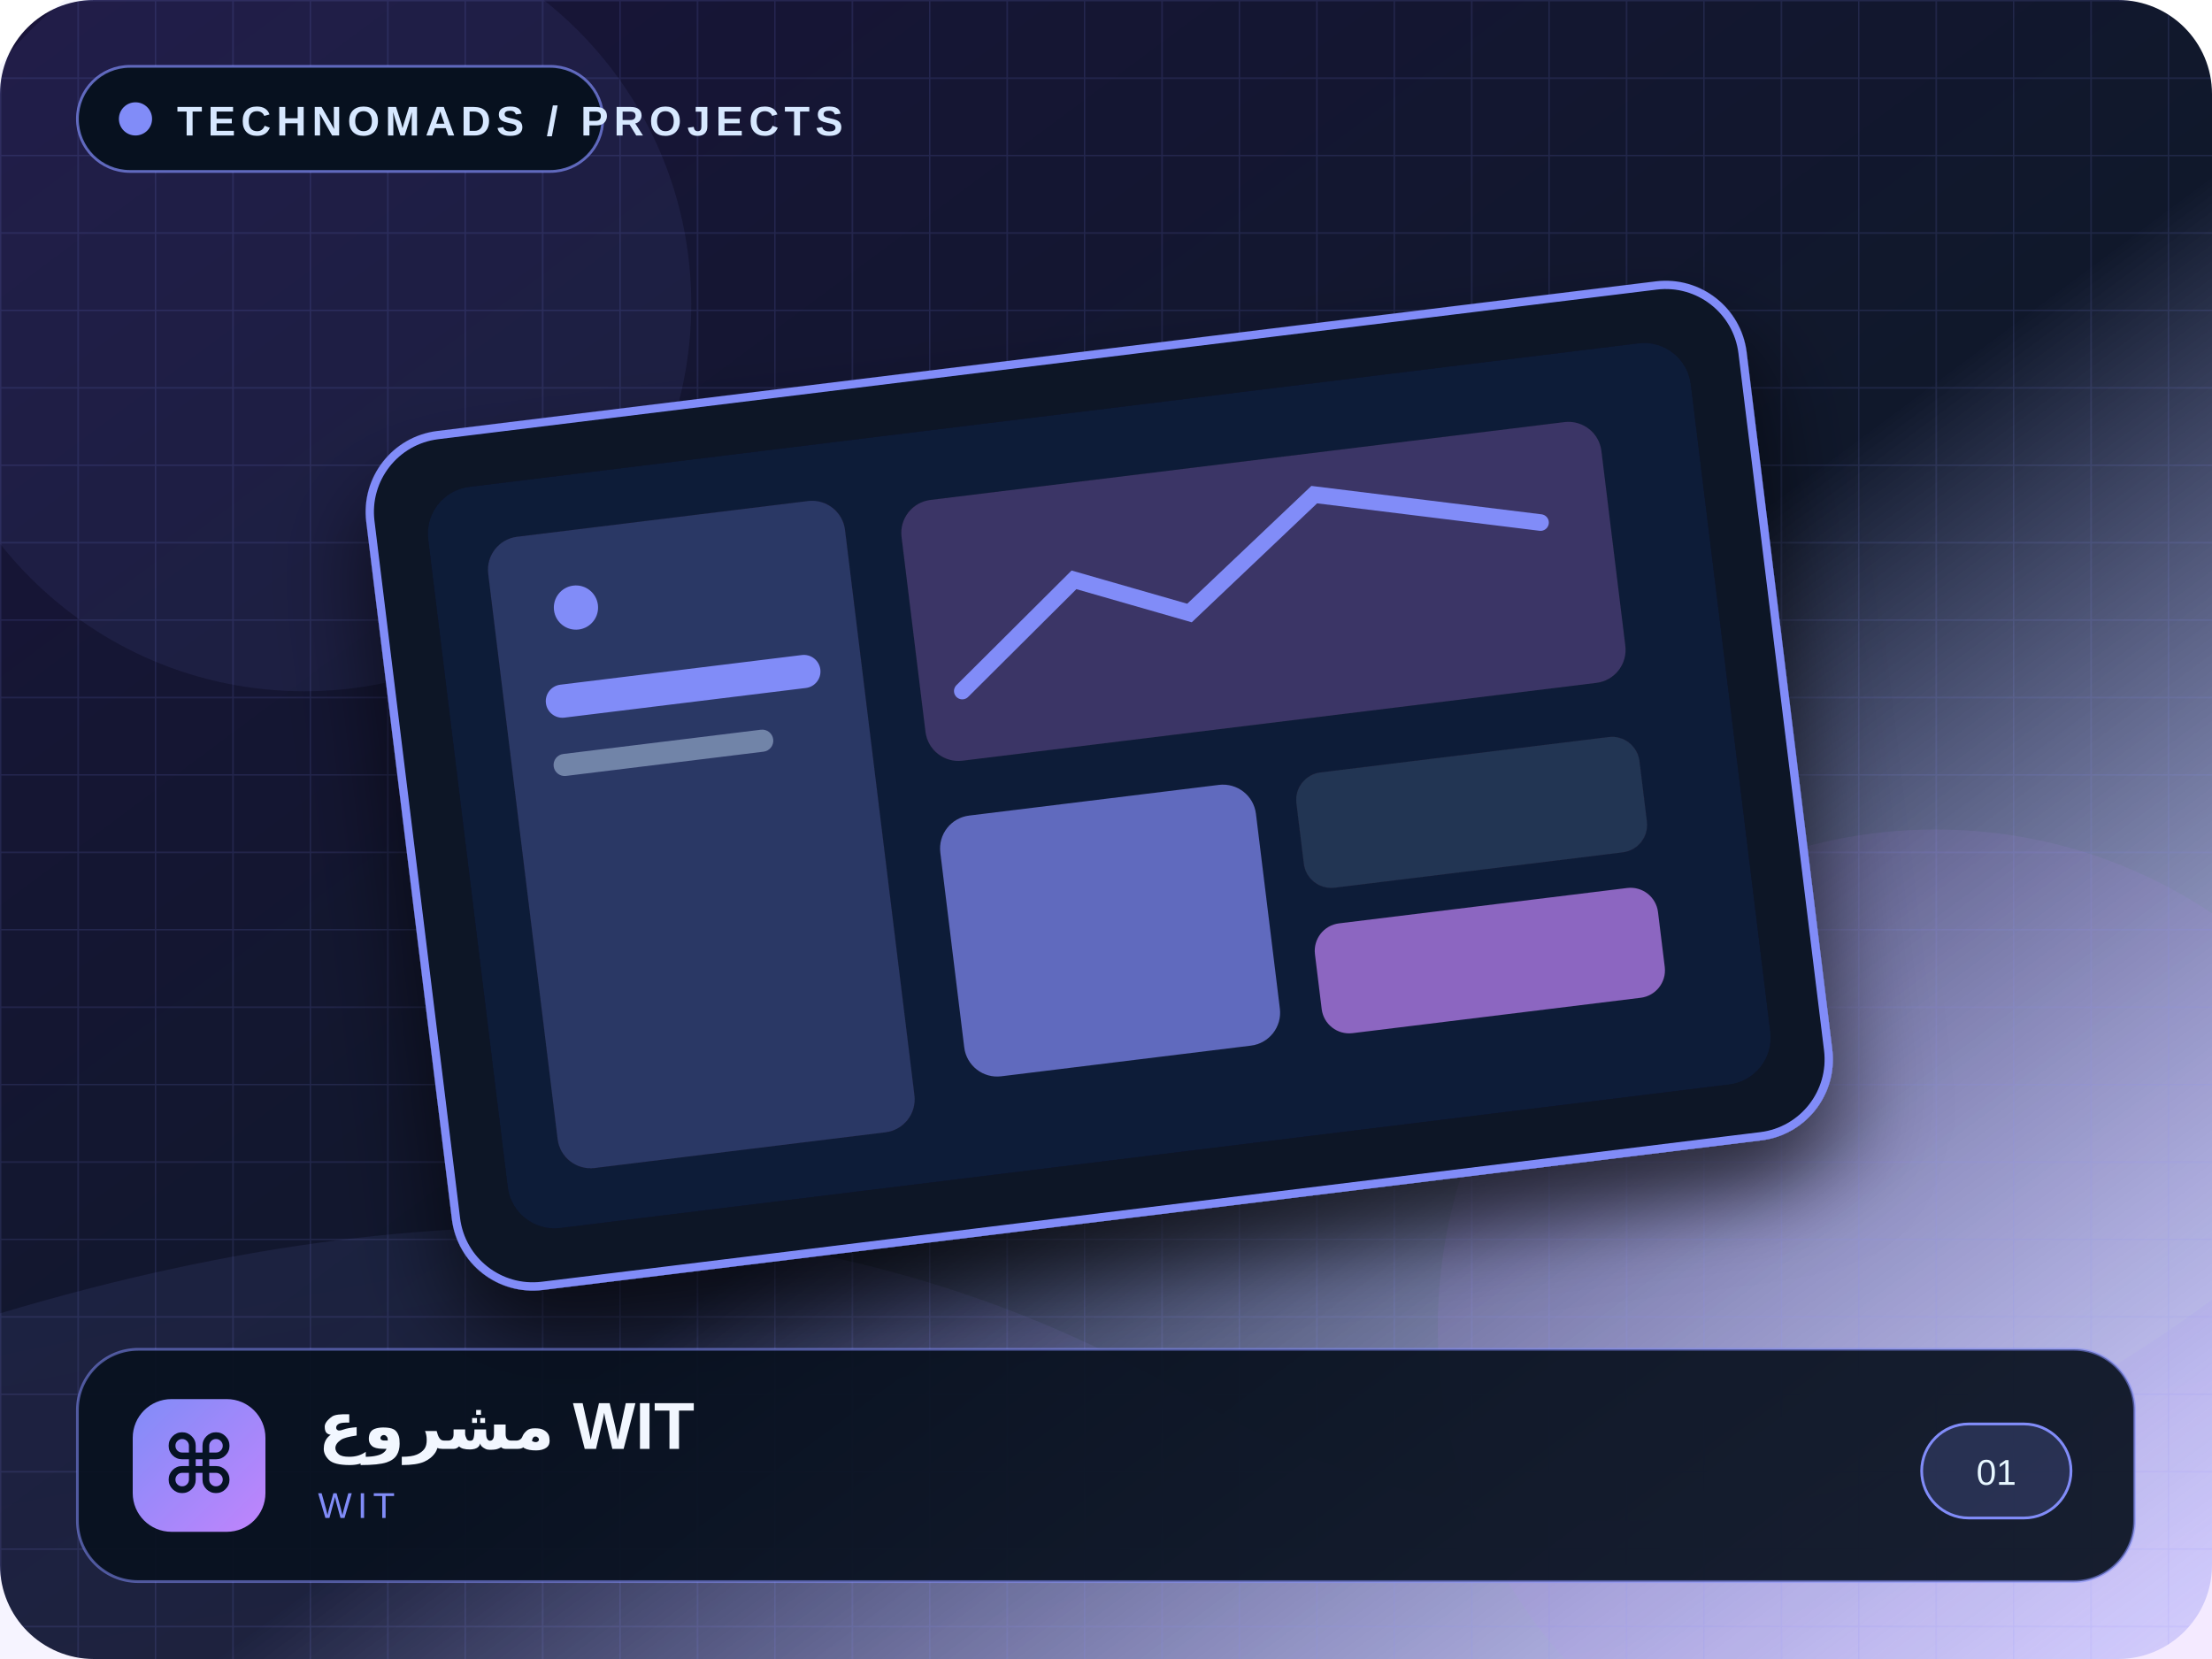
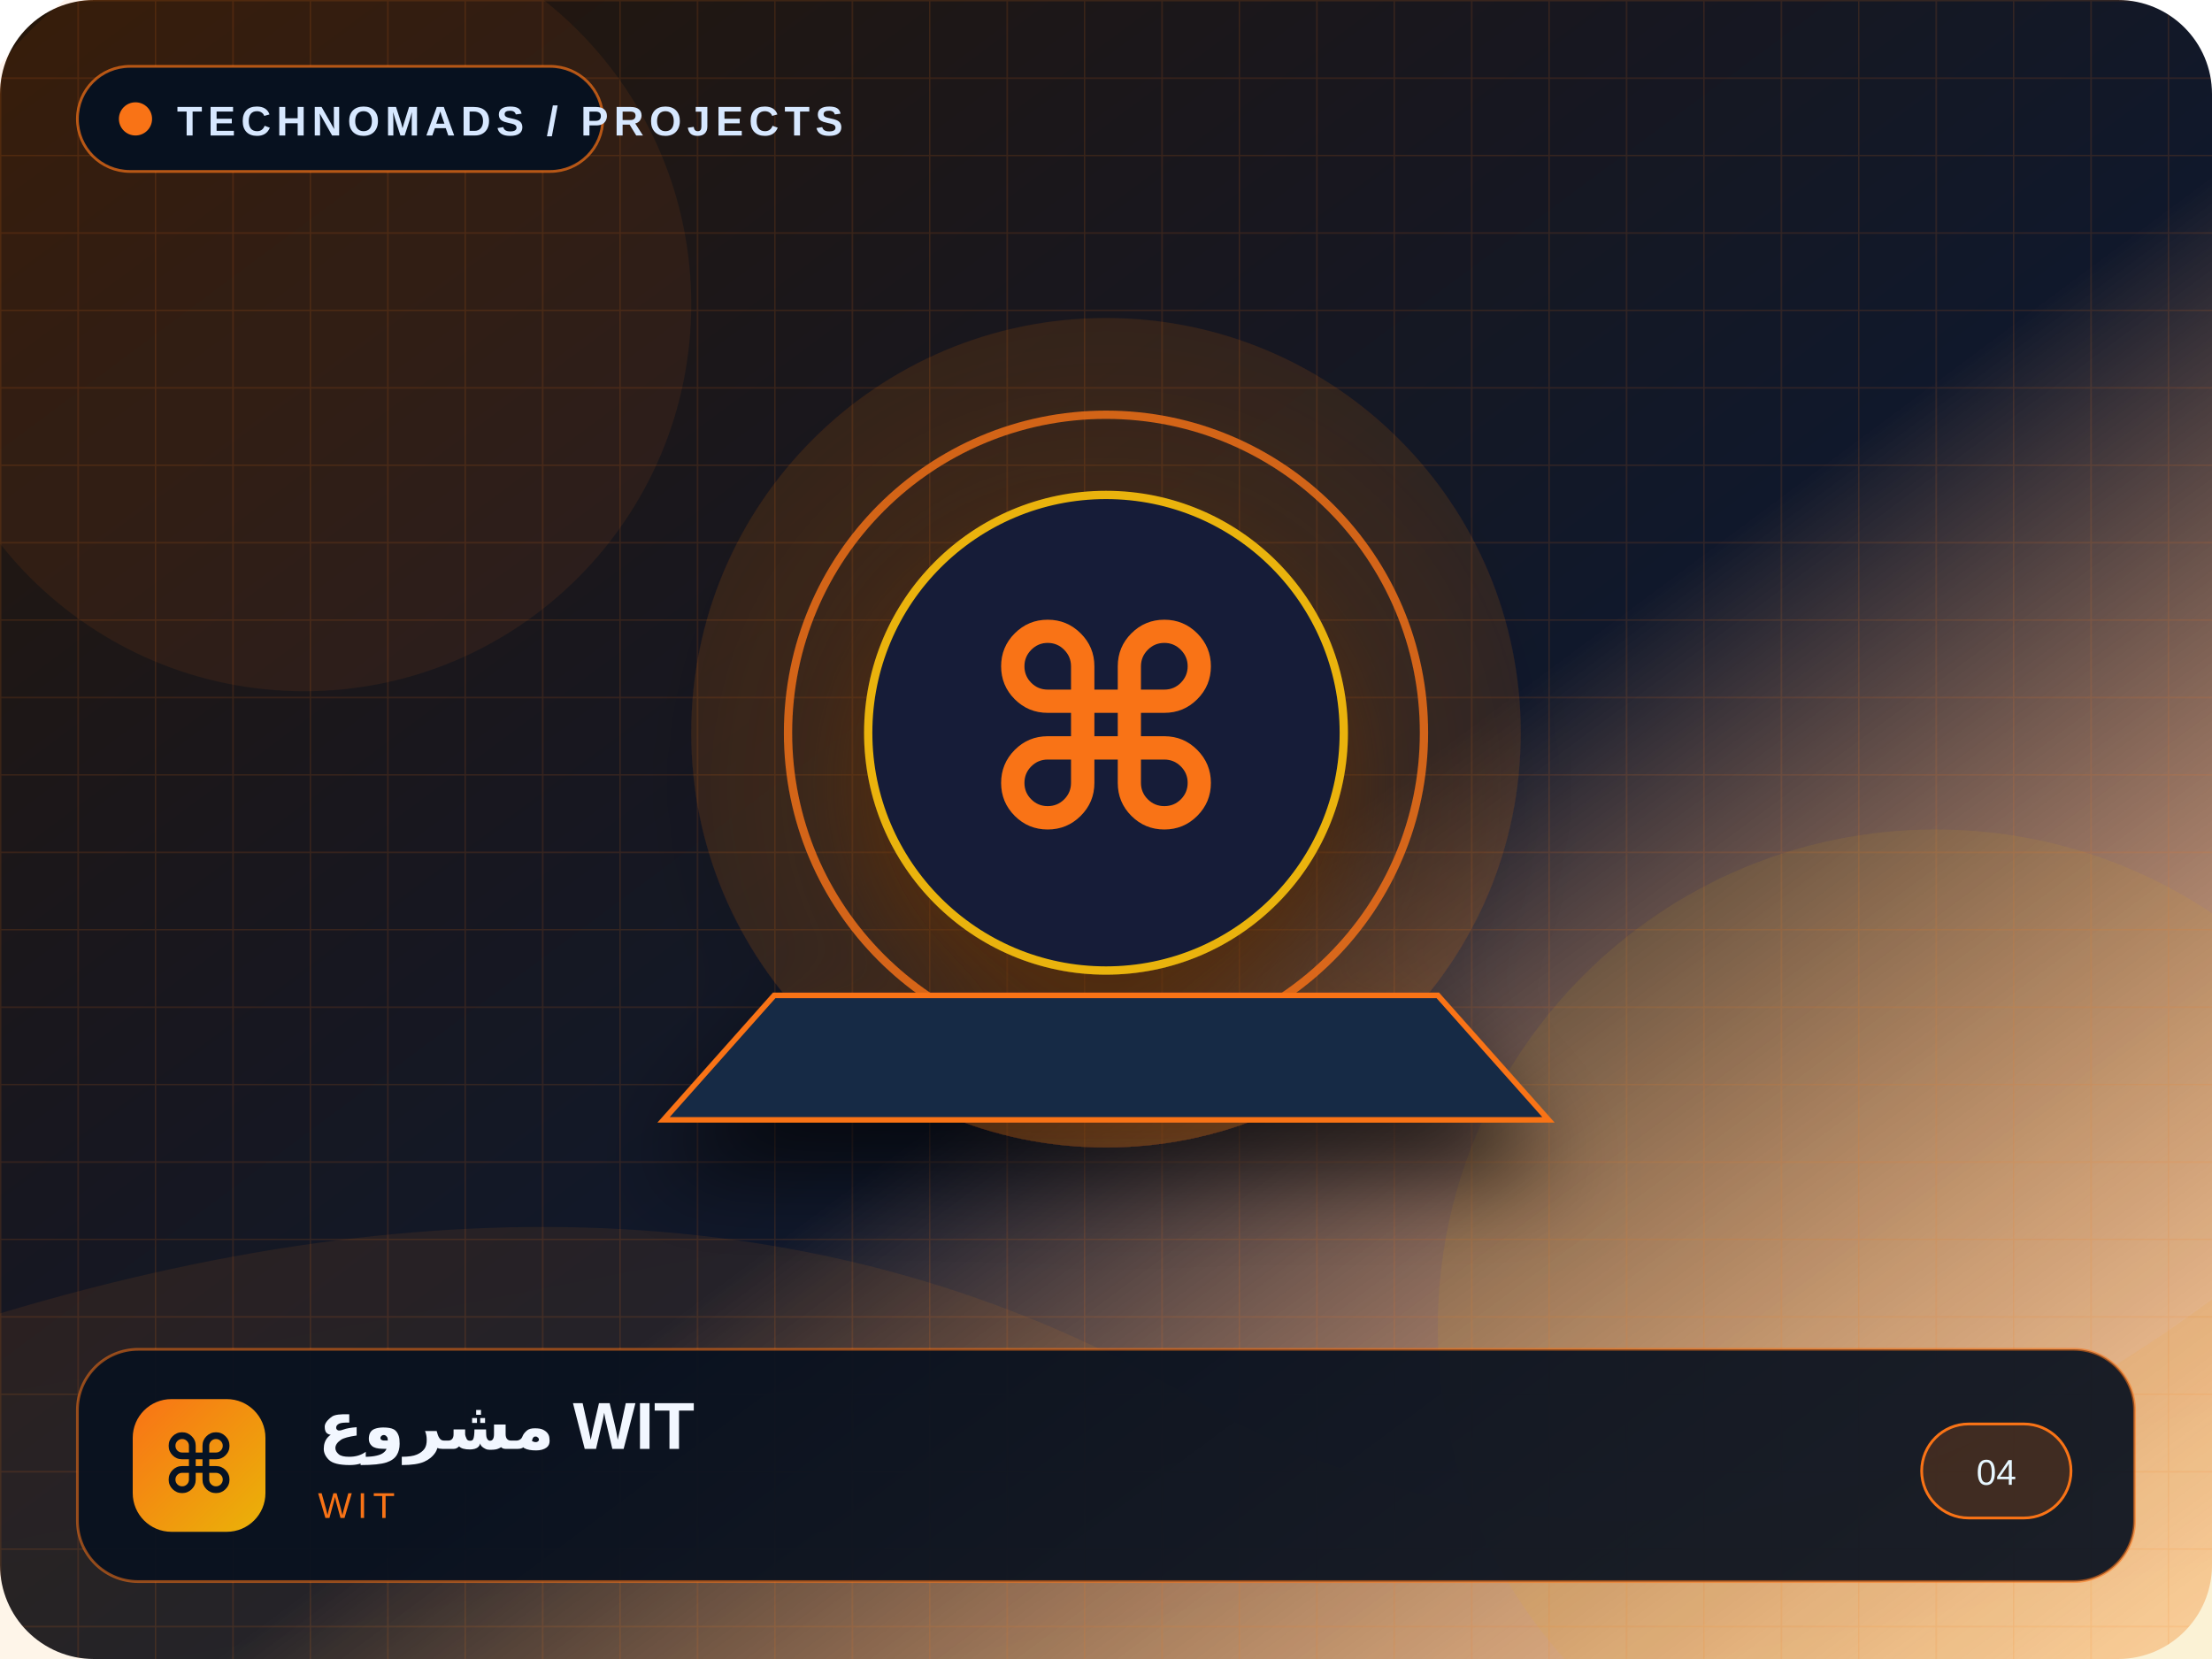
<svg xmlns="http://www.w3.org/2000/svg" width="800" height="600" viewBox="0 0 800 600">
  <defs>
    <linearGradient id="bg" x1="0" y1="0" x2="1" y2="1">
-       <stop stop-color="#19143a" />
+       <stop stop-color="#261609" />
      <stop offset=".55" stop-color="#10182b" />
-       <stop offset="1" stop-color="#818cf8" stop-opacity=".3" />
+       <stop offset="1" stop-color="#f97316" stop-opacity=".3" />
    </linearGradient>
    <linearGradient id="shine" x1="0" y1="0" x2="1" y2="1">
-       <stop stop-color="#818cf8" />
-       <stop offset="1" stop-color="#c084fc" />
+       <stop stop-color="#f97316" />
+       <stop offset="1" stop-color="#eab308" />
    </linearGradient>
    <pattern id="grid" width="28" height="28" patternUnits="userSpaceOnUse">
-       <path d="M28 0H0V28" fill="none" stroke="#818cf8" stroke-opacity=".14" />
+       <path d="M28 0H0V28" fill="none" stroke="#f97316" stroke-opacity=".14" />
    </pattern>
    <filter id="shadow" x="-30%" y="-30%" width="160%" height="170%">
      <feDropShadow dx="0" dy="18" stdDeviation="16" flood-color="#000" flood-opacity=".65" />
    </filter>
  </defs>
  <rect width="800" height="600" rx="34" fill="url(#bg)" />
  <rect width="800" height="600" rx="34" fill="url(#grid)" />
-   <circle cx="110" cy="110" r="140" fill="#818cf8" opacity=".08" />
-   <circle cx="700" cy="480" r="180" fill="#c084fc" opacity=".09" />
+   <circle cx="110" cy="110" r="140" fill="#f97316" opacity=".08" />
+   <circle cx="700" cy="480" r="180" fill="#eab308" opacity=".09" />
  <path d="M0 475 Q250 400 430 505 T800 470 V600 H0Z" fill="url(#shine)" opacity=".09" />
-   <g filter="url(#shadow)" transform="translate(0 4) rotate(-7 400 300)">
-     <rect x="150" y="125" width="500" height="310" rx="28" fill="#0a1327" stroke="#818cf8" stroke-width="3" />
-     <rect x="170" y="145" width="460" height="270" rx="17" fill="#111d37" />
-     <rect x="190" y="165" width="130" height="230" rx="12" fill="#818cf8" opacity=".24" />
-     <circle cx="220" cy="193" r="8" fill="#818cf8" />
-     <rect x="205" y="220" width="100" height="12" rx="6" fill="#818cf8" />
-     <rect x="205" y="245" width="80" height="8" rx="4" fill="#9fb7d6" opacity=".6" />
-     <rect x="340" y="170" width="255" height="95" rx="12" fill="#c084fc" opacity=".24" />
-     <path d="M355 240 L400 205 L440 222 L490 185 L570 205" fill="none" stroke="#818cf8" stroke-width="6" stroke-linecap="round" />
-     <rect x="340" y="285" width="115" height="95" rx="12" fill="#818cf8" opacity=".7" />
-     <rect x="470" y="285" width="125" height="42" rx="10" fill="#243452" />
-     <rect x="470" y="340" width="125" height="40" rx="10" fill="#c084fc" opacity=".7" />
+   <g filter="url(#shadow)">
+     <circle cx="400" cy="265" r="150" fill="#f97316" opacity=".12" />
+     <circle cx="400" cy="265" r="115" fill="none" stroke="#f97316" stroke-width="3" opacity=".8" />
+     <circle cx="400" cy="265" r="86" fill="#121e38" stroke="#eab308" stroke-width="3" />
+     <text x="400" y="300" text-anchor="middle" font-size="100" font-weight="700" fill="#f97316" font-family="Arial,sans-serif">⌘</text>
+     <path d="M280 360 L520 360 L560 405 L240 405 Z" fill="#182945" stroke="#f97316" stroke-width="2" />
  </g>
  <g>
-     <rect x="28" y="24" width="190" height="38" rx="19" fill="#07111f" stroke="#818cf8" stroke-opacity=".7" />
-     <circle cx="49" cy="43" r="6" fill="#818cf8" />
+     <rect x="28" y="24" width="190" height="38" rx="19" fill="#07111f" stroke="#f97316" stroke-opacity=".7" />
+     <circle cx="49" cy="43" r="6" fill="#f97316" />
    <text x="64" y="49" font-family="Arial,sans-serif" font-size="15" font-weight="700" letter-spacing="2" fill="#d7e8ff">TECHNOMADS / PROJECTS</text>
-     <rect x="28" y="488" width="744" height="84" rx="22" fill="#08111f" fill-opacity=".92" stroke="#818cf8" stroke-opacity=".55" />
+     <rect x="28" y="488" width="744" height="84" rx="22" fill="#08111f" fill-opacity=".92" stroke="#f97316" stroke-opacity=".55" />
    <rect x="48" y="506" width="48" height="48" rx="14" fill="url(#shine)" />
    <text x="72" y="540" text-anchor="middle" font-size="29" font-weight="700" fill="#061324" font-family="Arial,sans-serif">⌘</text>
    <text x="115" y="524" font-family="Arial,sans-serif" font-size="24" font-weight="700" fill="#f2f7ff">مشروع WIT</text>
-     <text x="115" y="549" font-family="Arial,sans-serif" font-size="13" letter-spacing="2" fill="#818cf8">WIT</text>
-     <rect x="695" y="515" width="54" height="34" rx="17" fill="#818cf8" fill-opacity=".18" stroke="#818cf8" />
-     <text x="722" y="537" text-anchor="middle" font-family="Arial,sans-serif" font-size="13" fill="#e7f7ff">01</text>
+     <text x="115" y="549" font-family="Arial,sans-serif" font-size="13" letter-spacing="2" fill="#f97316">WIT</text>
+     <rect x="695" y="515" width="54" height="34" rx="17" fill="#f97316" fill-opacity=".18" stroke="#f97316" />
+     <text x="722" y="537" text-anchor="middle" font-family="Arial,sans-serif" font-size="13" fill="#e7f7ff">04</text>
  </g>
</svg>
